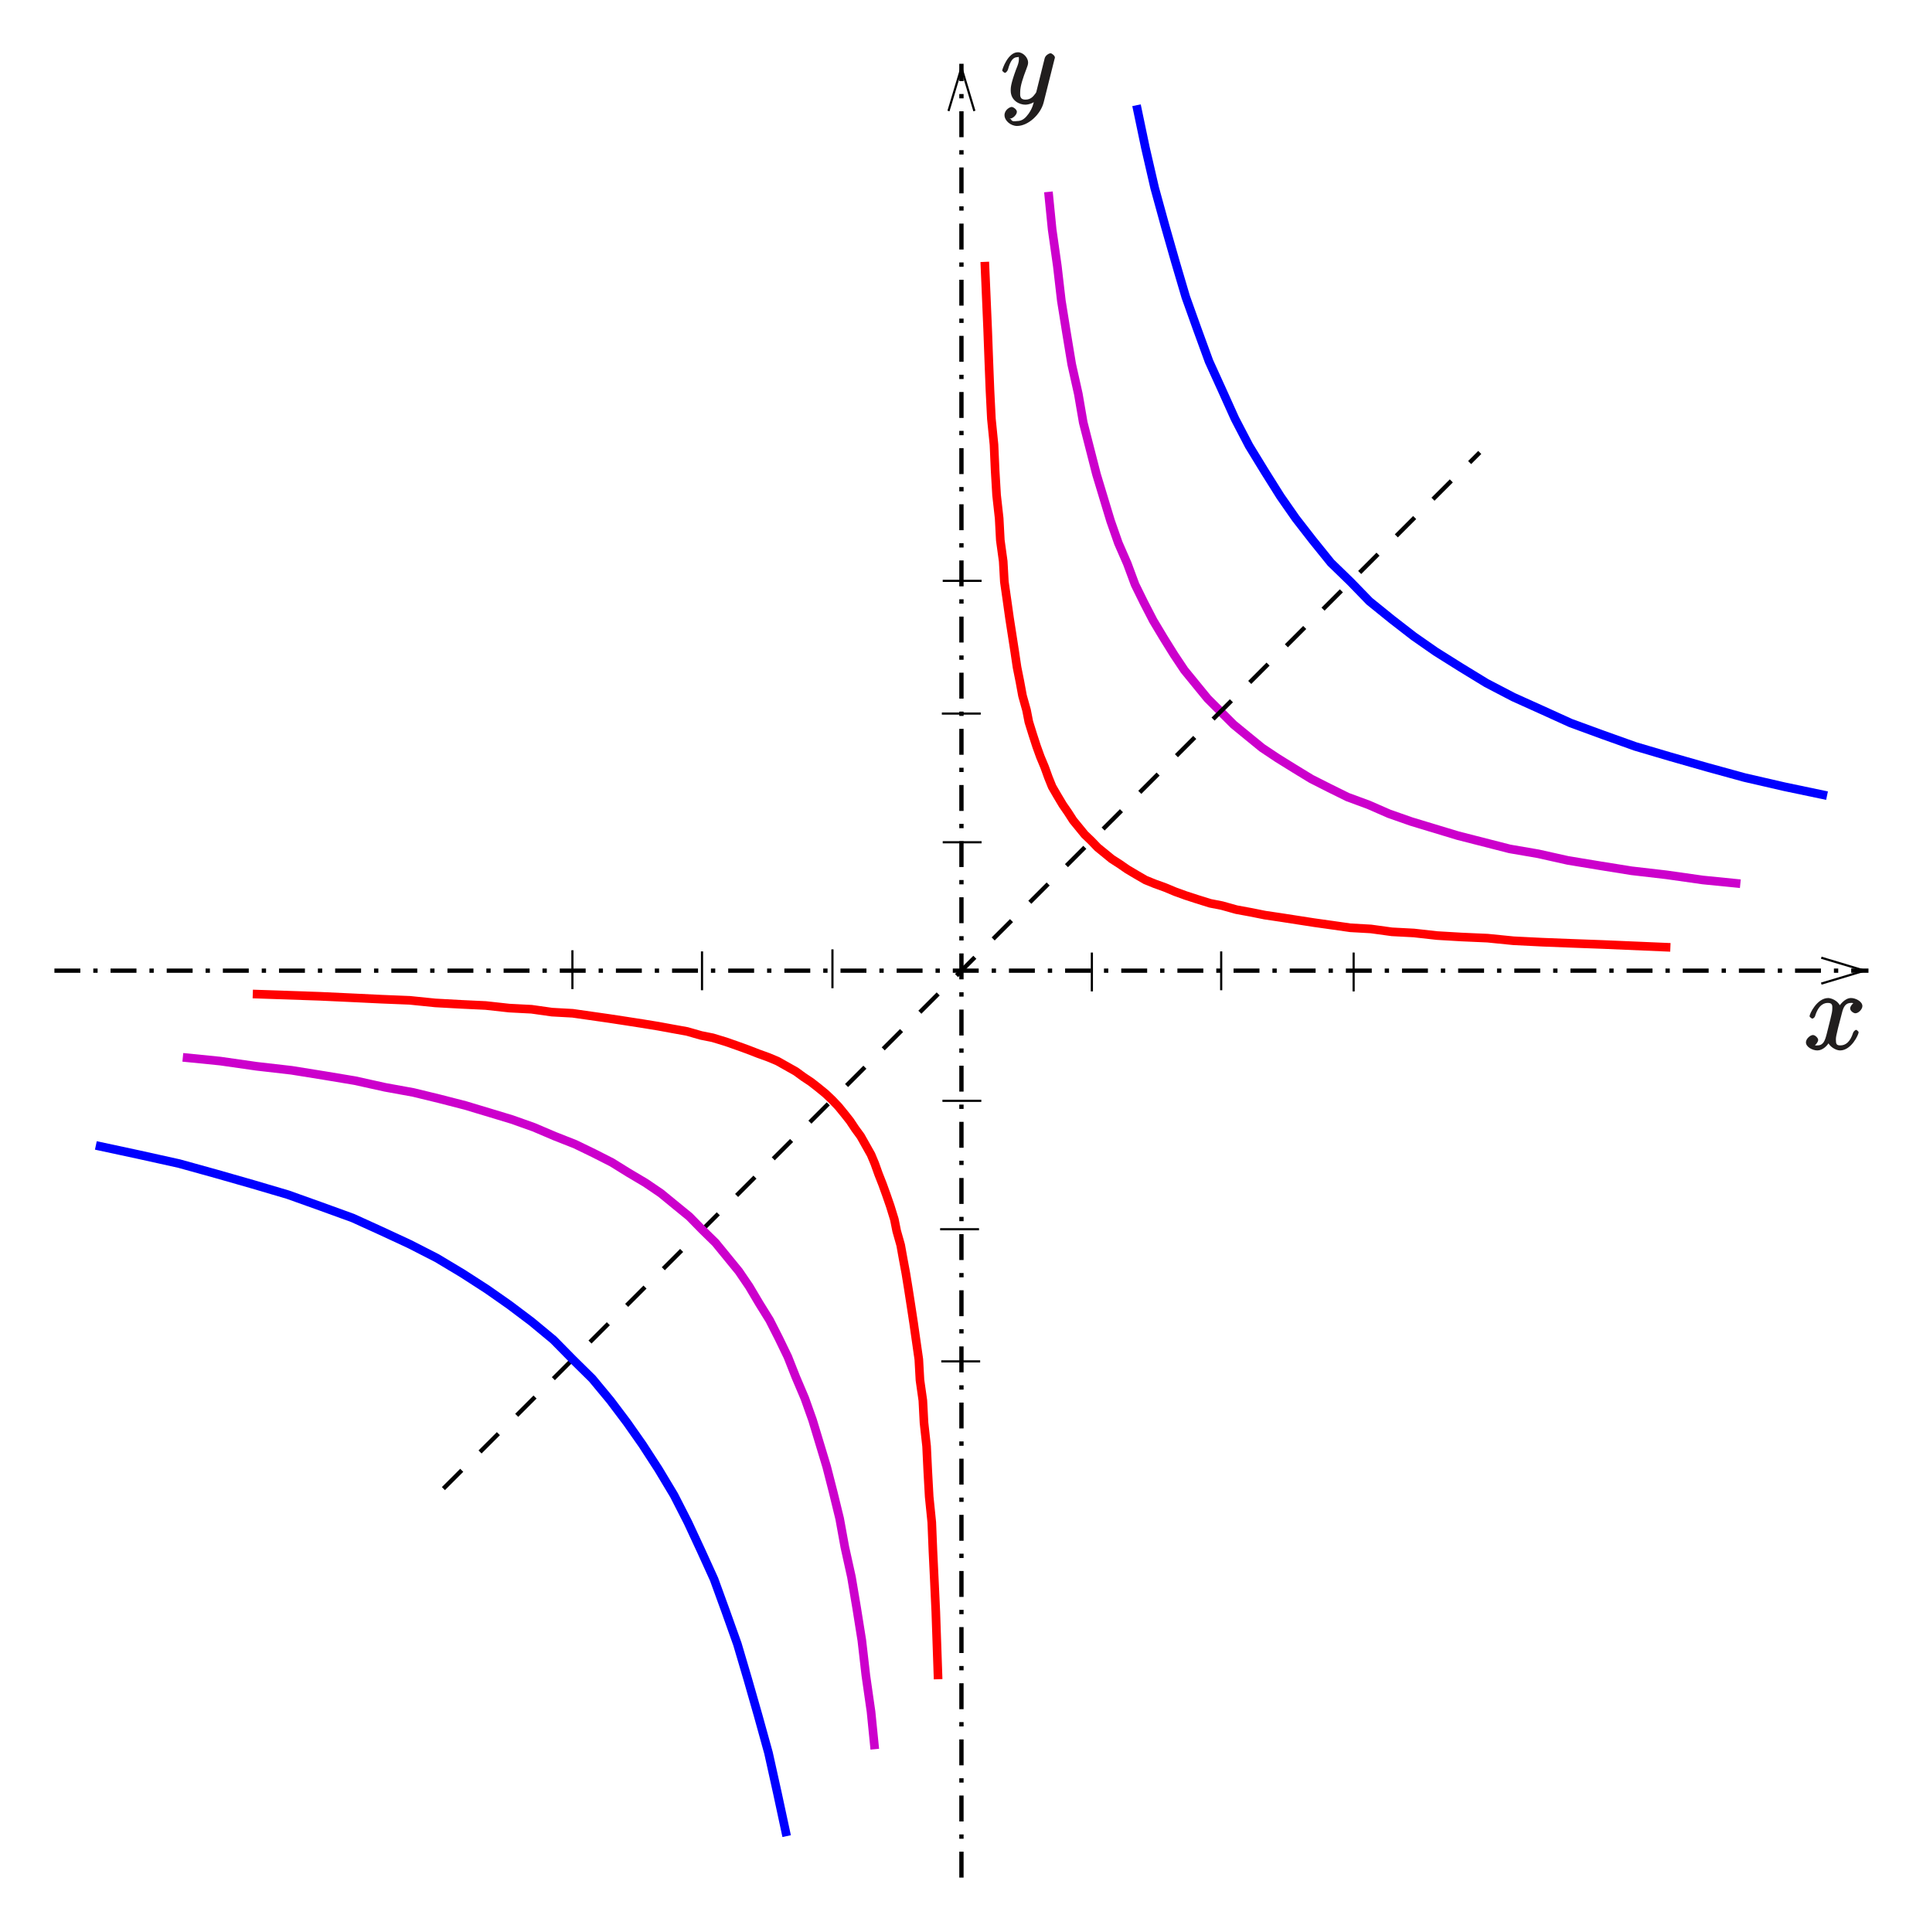
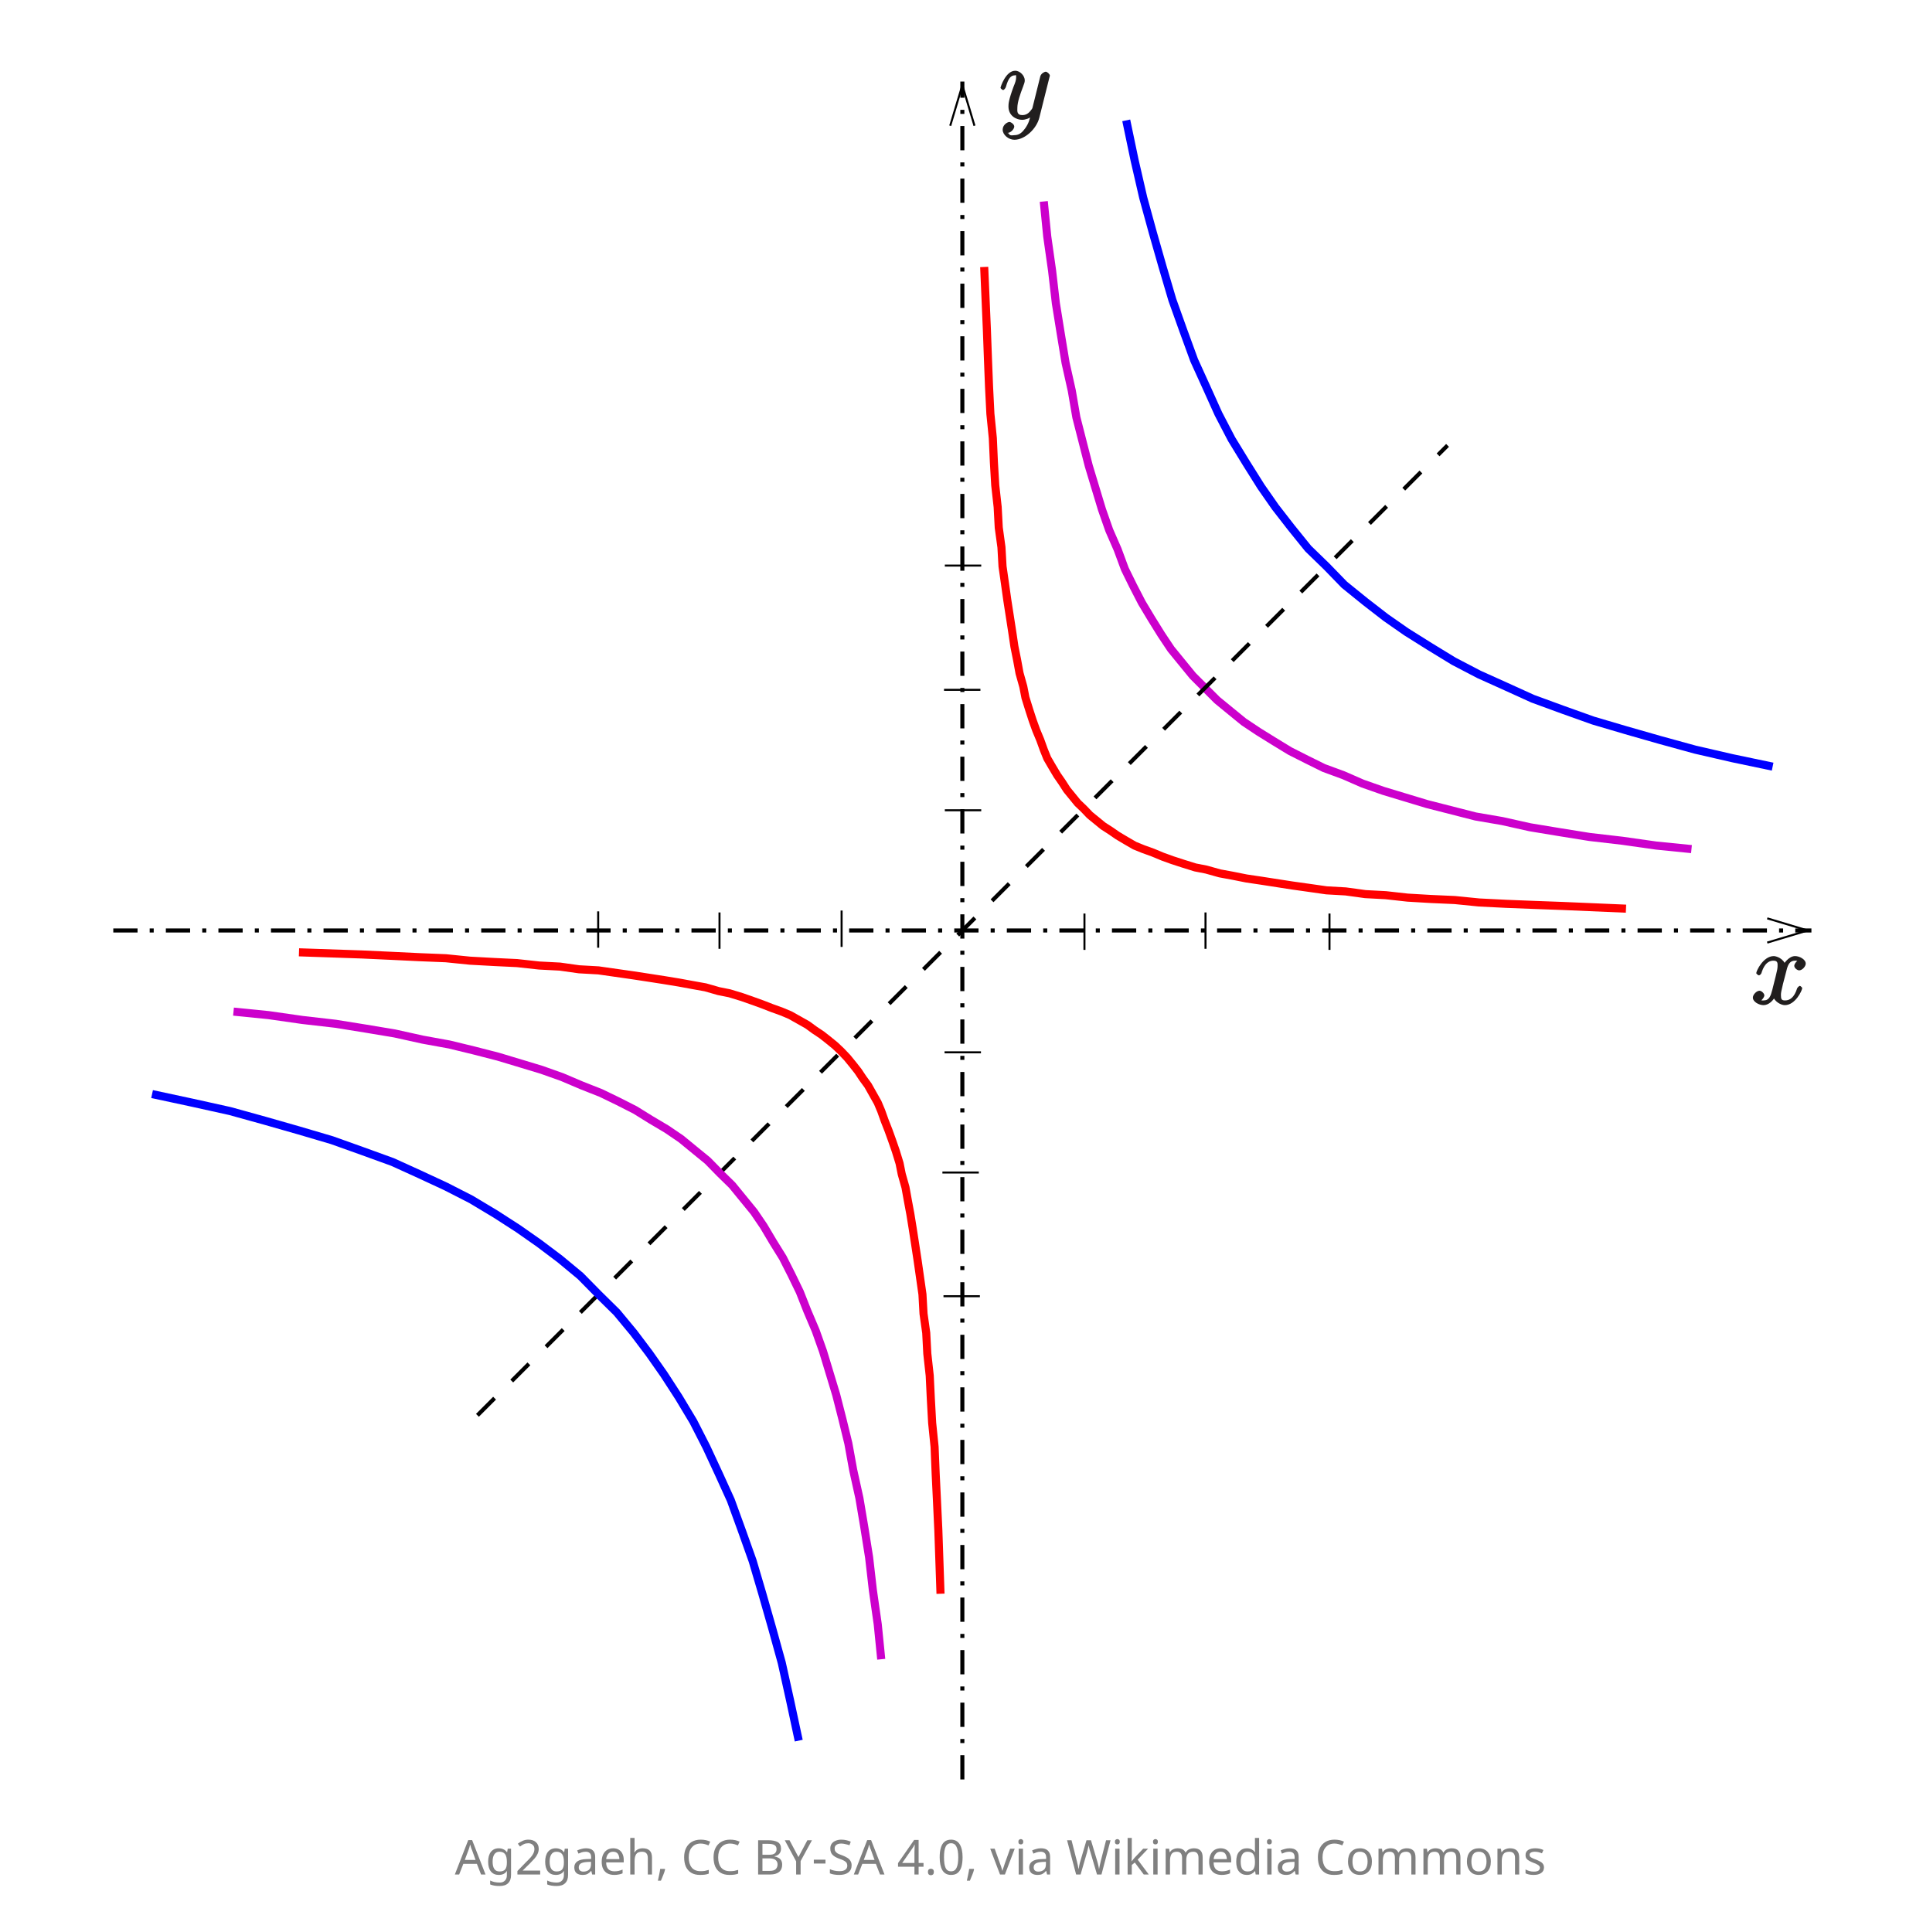
<svg xmlns="http://www.w3.org/2000/svg" xmlns:xlink="http://www.w3.org/1999/xlink" width="260.794" height="262.069" viewBox="0 0 208.635 209.655" version="1.1" id="svg3055">
  <defs id="defs3057">
    <g id="g3059">
      <symbol overflow="visible" id="glyph0-0" style="overflow:visible">
        <path style="stroke:none" d="" id="path3062" />
      </symbol>
      <symbol overflow="visible" id="glyph0-1" style="overflow:visible">
        <path style="stroke:none" d="M 5.672,-5.172 C 5.281,-5.109 4.969,-4.656 4.969,-4.438 c 0,0.297 0.391,0.531 0.562,0.531 0.359,0 0.766,-0.453 0.766,-0.781 0,-0.5 -0.734,-0.875 -1.234,-0.875 -0.719,0 -1.297,0.859 -1.406,1.078 L 3.984,-4.469 C 3.703,-5.359 2.812,-5.562 2.594,-5.562 c -1.219,0 -2.031,1.719 -2.031,1.984 0,0.047 0.219,0.25 0.297,0.25 0.094,0 0.234,-0.109 0.297,-0.25 0.406,-1.344 1.062,-1.453 1.406,-1.453 0.531,0 0.469,0.359 0.469,0.641 0,0.266 -0.062,0.531 -0.203,1.109 l -0.406,1.625 c -0.188,0.719 -0.359,1.234 -1,1.234 -0.062,0 -0.25,0.047 -0.5,-0.109 l -0.109,0.25 C 1.25,-0.359 1.5,-0.859 1.5,-1 c 0,-0.25 -0.344,-0.547 -0.562,-0.547 -0.297,0 -0.766,0.406 -0.766,0.797 0,0.5 0.719,0.875 1.234,0.875 0.578,0 1.094,-0.5 1.344,-0.984 L 2.469,-0.969 C 2.672,-0.266 3.438,0.125 3.875,0.125 c 1.219,0 2.016,-1.719 2.016,-1.984 0,-0.047 -0.203,-0.25 -0.266,-0.25 -0.109,0 -0.297,0.203 -0.328,0.297 -0.328,1.047 -0.844,1.391 -1.391,1.391 -0.422,0 -0.484,-0.156 -0.484,-0.641 0,-0.266 0.047,-0.453 0.234,-1.25 l 0.422,-1.625 C 4.25,-4.656 4.5,-5.031 5.062,-5.031 c 0.016,0 0.234,-0.031 0.484,0.125 z m 0,0" id="path3065" />
      </symbol>
      <symbol overflow="visible" id="glyph0-2" style="overflow:visible">
-         <path style="stroke:none" d="m 3.031,1.094 c -0.328,0.453 -0.672,0.812 -1.266,0.812 -0.141,0 -0.562,0.125 -0.656,-0.203 -0.203,-0.062 -0.141,-0.062 -0.125,-0.062 C 1.344,1.641 1.75,1.188 1.75,0.906 1.75,0.641 1.359,0.375 1.188,0.375 c -0.203,0 -0.781,0.312 -0.781,0.891 0,0.609 0.688,1.172 1.359,1.172 1.203,0 2.562,-1.25 2.891,-2.562 L 5.828,-4.797 C 5.844,-4.859 5.875,-4.922 5.875,-5 c 0,-0.172 -0.312,-0.453 -0.484,-0.453 -0.109,0 -0.531,0.188 -0.625,0.547 l -0.875,3.516 C 3.828,-1.172 3.875,-1.25 3.781,-1.109 c -0.25,0.328 -0.516,0.688 -1.094,0.688 -0.672,0 -0.578,-0.5 -0.578,-0.828 0,-0.672 0.328,-1.594 0.656,-2.453 0.125,-0.344 0.203,-0.516 0.203,-0.75 0,-0.5 -0.516,-1.109 -1.109,-1.109 -1.094,0 -1.703,1.875 -1.703,1.984 0,0.047 0.219,0.25 0.297,0.25 0.109,0 0.281,-0.203 0.328,-0.359 0.281,-1.016 0.578,-1.344 1.047,-1.344 0.109,0 0.141,-0.141 0.141,0.25 0,0.312 -0.125,0.641 -0.312,1.094 -0.578,1.578 -0.578,1.984 -0.578,2.266 0,1.141 0.984,1.547 1.578,1.547 0.344,0 0.875,-0.156 1.188,-0.469 L 3.688,-0.531 C 3.516,0.125 3.438,0.5 3.031,1.094 z m 0,0" id="path3068" />
+         <path style="stroke:none" d="m 3.031,1.094 c -0.328,0.453 -0.672,0.812 -1.266,0.812 -0.141,0 -0.562,0.125 -0.656,-0.203 -0.203,-0.062 -0.141,-0.062 -0.125,-0.062 C 1.344,1.641 1.75,1.188 1.75,0.906 1.75,0.641 1.359,0.375 1.188,0.375 c -0.203,0 -0.781,0.312 -0.781,0.891 0,0.609 0.688,1.172 1.359,1.172 1.203,0 2.562,-1.25 2.891,-2.562 L 5.828,-4.797 C 5.844,-4.859 5.875,-4.922 5.875,-5 c 0,-0.172 -0.312,-0.453 -0.484,-0.453 -0.109,0 -0.531,0.188 -0.625,0.547 l -0.875,3.516 C 3.828,-1.172 3.875,-1.25 3.781,-1.109 c -0.25,0.328 -0.516,0.688 -1.094,0.688 -0.672,0 -0.578,-0.5 -0.578,-0.828 0,-0.672 0.328,-1.594 0.656,-2.453 0.125,-0.344 0.203,-0.516 0.203,-0.75 0,-0.5 -0.516,-1.109 -1.109,-1.109 -1.094,0 -1.703,1.875 -1.703,1.984 0,0.047 0.219,0.25 0.297,0.25 0.109,0 0.281,-0.203 0.328,-0.359 0.281,-1.016 0.578,-1.344 1.047,-1.344 0.109,0 0.141,-0.141 0.141,0.25 0,0.312 -0.125,0.641 -0.312,1.094 -0.578,1.578 -0.578,1.984 -0.578,2.266 0,1.141 0.984,1.547 1.578,1.547 0.344,0 0.875,-0.156 1.188,-0.469 L 3.688,-0.531 C 3.516,0.125 3.438,0.5 3.031,1.094 Z m 0,0" id="path3068" />
      </symbol>
    </g>
    <clipPath id="clip1">
-       <path d="m 193,190 199,0 0,1 -199,0 z m 0,0" id="path3071" />
+       <path d="m 193,190 h 199 v 1 H 193 Z m 0,0" id="path3071" />
    </clipPath>
    <clipPath id="clip2">
-       <path d="m 193.441,91.02 0,198.402 198.398,0 0,-198.402 z m 192.383,100.687 5.59,0 0,-2.812 -5.59,0 4.684,1.406 z m 0,0" id="path3074" />
+       <path d="M 193.441,91.02 V 289.422 H 391.84 V 91.02 Z M 385.824,191.707 h 5.59 v -2.812 h -5.59 l 4.684,1.406 z m 0,0" id="path3074" />
    </clipPath>
    <clipPath id="clip3">
-       <path d="m 382,185 9.84,0 0,11 L 382,196 z m 0,0" id="path3077" />
+       <path d="m 382,185 h 9.84 v 11 H 382 Z m 0,0" id="path3077" />
    </clipPath>
    <clipPath id="clip4">
-       <path d="m 292,91 1,0 0,198 -1,0 z m 0,0" id="path3080" />
+       <path d="m 292,91 h 1 v 198 h -1 z m 0,0" id="path3080" />
    </clipPath>
    <clipPath id="clip5">
-       <path d="m 193.441,91.02 0,198.402 198.398,0 0,-198.402 z m 100.496,5.992 0,-5.594 -2.812,0 0,5.594 1.406,-4.688 z m 0,0" id="path3083" />
+       <path d="M 193.441,91.02 V 289.422 H 391.84 V 91.02 Z m 100.496,5.992 v -5.594 h -2.812 v 5.594 l 1.406,-4.688 z m 0,0" id="path3083" />
    </clipPath>
    <clipPath id="clip6">
-       <path d="m 287,91.02 11,0 0,9.98 -11,0 z m 0,0" id="path3086" />
+       <path d="m 287,91.02 h 11 V 101 h -11 z m 0,0" id="path3086" />
    </clipPath>
  </defs>
-   <g id="surface1" transform="translate(-188.2136,-84.96721)">
+   <g id="surface1" transform="matrix(0.9360942,0,0,0.9360942,-169.4198,-77.16708)">
    <g clip-path="url(#clip1)" clip-rule="nonzero" id="g3089">
      <g clip-path="url(#clip2)" clip-rule="evenodd" id="g3091">
-         <path style="fill:none;stroke:#000000;stroke-width:4.686;stroke-linecap:butt;stroke-linejoin:round;stroke-miterlimit:10;stroke-opacity:1;stroke-dasharray:28.119, 14.059, 4.686, 14.059" d="m 1941.172,6516.992 1968.281,0" transform="matrix(0.1,0,0,-0.1,0,842)" id="path3093" />
+         <path style="fill:none;stroke:#000000;stroke-width:4.686;stroke-linecap:butt;stroke-linejoin:round;stroke-miterlimit:10;stroke-dasharray:28.119, 14.059, 4.686, 14.059;stroke-opacity:1" d="M 1941.172,6516.992 H 3909.453" transform="matrix(0.1,0,0,-0.1,0,842)" id="path3093" />
      </g>
    </g>
    <g clip-path="url(#clip3)" clip-rule="nonzero" id="g3095">
      <path style="fill:none;stroke:#000000;stroke-width:2.343;stroke-linecap:butt;stroke-linejoin:miter;stroke-miterlimit:10;stroke-opacity:1" d="m 3858.242,6502.93 46.836,14.062 -46.836,14.062" transform="matrix(0.1,0,0,-0.1,0,842)" id="path3097" />
    </g>
    <g clip-path="url(#clip4)" clip-rule="nonzero" id="g3099">
      <g clip-path="url(#clip5)" clip-rule="evenodd" id="g3101">
-         <path style="fill:none;stroke:#000000;stroke-width:4.686;stroke-linecap:butt;stroke-linejoin:round;stroke-miterlimit:10;stroke-opacity:1;stroke-dasharray:28.119, 14.059, 4.686, 14.059" d="m 2925.312,5532.812 0,1968.32" transform="matrix(0.1,0,0,-0.1,0,842)" id="path3103" />
+         <path style="fill:none;stroke:#000000;stroke-width:4.686;stroke-linecap:butt;stroke-linejoin:round;stroke-miterlimit:10;stroke-dasharray:28.119, 14.059, 4.686, 14.059;stroke-opacity:1" d="M 2925.312,5532.812 V 7501.133" transform="matrix(0.1,0,0,-0.1,0,842)" id="path3103" />
      </g>
    </g>
    <g clip-path="url(#clip6)" clip-rule="nonzero" id="g3105">
      <path style="fill:none;stroke:#000000;stroke-width:2.343;stroke-linecap:butt;stroke-linejoin:miter;stroke-miterlimit:10;stroke-opacity:1" d="m 2939.375,7449.883 -14.062,46.875 -14.062,-46.875" transform="matrix(0.1,0,0,-0.1,0,842)" id="path3107" />
    </g>
    <path style="fill:none;stroke:#cc00cc;stroke-width:9.373;stroke-linecap:butt;stroke-linejoin:round;stroke-miterlimit:10;stroke-opacity:1" d="m 3770.43,6611.328 -40.625,4.062 -39.648,5.625 -37.812,4.375 -35,5.625 -34.062,5.625 -32.188,7.188 -30.898,5.312 -56.25,14.375 -26.875,8.125 -23.75,7.188 -24.062,8.438 -22.148,9.688 -22.812,8.399 -19.688,9.726 -19.688,9.961 -18.438,11.25 -18.125,11.25 -16.875,11.25 -15.312,12.5 -15.625,12.812 -28.125,28.125 -12.774,15.625 -12.5,15.312 -11.25,16.875 -11.25,18.086 -11.25,18.75 -10,19.375 -9.688,19.688 -8.438,22.812 -9.688,22.188 -8.438,24.062 -7.188,23.75 -8.125,26.875 -7.188,28.086 -7.188,28.125 -5.312,30.938 -7.188,32.188 -5.625,34.062 -5.625,34.961 -4.375,37.812 -5.625,39.688 -4.023,40.625" transform="matrix(0.1,0,0,-0.1,0,842)" id="path3109" />
-     <path style="fill:none;stroke:#000000;stroke-width:4.686;stroke-linecap:butt;stroke-linejoin:round;stroke-miterlimit:10;stroke-opacity:1;stroke-dasharray:28.119" d="m 2363.242,5954.922 1124.453,1124.414" transform="matrix(0.1,0,0,-0.1,0,842)" id="path3111" />
-     <path style="fill:none;stroke:#000000;stroke-width:2.343;stroke-linecap:butt;stroke-linejoin:miter;stroke-miterlimit:10;stroke-opacity:1" d="m 3350.859,6536.641 0,-42.148" transform="matrix(0.1,0,0,-0.1,0,842)" id="path3113" />
-     <path style="fill:none;stroke:#000000;stroke-width:2.343;stroke-linecap:butt;stroke-linejoin:miter;stroke-miterlimit:10;stroke-opacity:1" d="m 2946.25,6795.977 -42.188,0" transform="matrix(0.1,0,0,-0.1,0,842)" id="path3115" />
-     <path style="fill:none;stroke:#000000;stroke-width:2.343;stroke-linecap:butt;stroke-linejoin:miter;stroke-miterlimit:10;stroke-opacity:1" d="m 2947.188,6656.328 -42.188,0" transform="matrix(0.1,0,0,-0.1,0,842)" id="path3117" />
-     <path style="fill:none;stroke:#000000;stroke-width:2.343;stroke-linecap:butt;stroke-linejoin:miter;stroke-miterlimit:10;stroke-opacity:1" d="M 2947.188,6940 2905,6940" transform="matrix(0.1,0,0,-0.1,0,842)" id="path3119" />
-     <path style="fill:none;stroke:#000000;stroke-width:2.343;stroke-linecap:butt;stroke-linejoin:miter;stroke-miterlimit:10;stroke-opacity:1" d="m 3207.148,6537.891 0,-42.148" transform="matrix(0.1,0,0,-0.1,0,842)" id="path3121" />
-     <path style="fill:none;stroke:#000000;stroke-width:2.343;stroke-linecap:butt;stroke-linejoin:miter;stroke-miterlimit:10;stroke-opacity:1" d="m 3066.836,6536.641 0,-42.148" transform="matrix(0.1,0,0,-0.1,0,842)" id="path3123" />
-     <path style="fill:none;stroke:#000000;stroke-width:2.343;stroke-linecap:butt;stroke-linejoin:miter;stroke-miterlimit:10;stroke-opacity:1" d="m 2946.875,6375.742 -42.188,0" transform="matrix(0.1,0,0,-0.1,0,842)" id="path3125" />
-     <path style="fill:none;stroke:#000000;stroke-width:2.343;stroke-linecap:butt;stroke-linejoin:miter;stroke-miterlimit:10;stroke-opacity:1" d="m 2944.375,6236.406 -42.188,0" transform="matrix(0.1,0,0,-0.1,0,842)" id="path3127" />
-     <path style="fill:none;stroke:#000000;stroke-width:2.343;stroke-linecap:butt;stroke-linejoin:miter;stroke-miterlimit:10;stroke-opacity:1" d="m 2945.625,6093.008 -42.188,0" transform="matrix(0.1,0,0,-0.1,0,842)" id="path3129" />
-     <path style="fill:none;stroke:#000000;stroke-width:2.343;stroke-linecap:butt;stroke-linejoin:miter;stroke-miterlimit:10;stroke-opacity:1" d="m 2785.352,6540.117 0,-42.188" transform="matrix(0.1,0,0,-0.1,0,842)" id="path3131" />
-     <path style="fill:none;stroke:#000000;stroke-width:2.343;stroke-linecap:butt;stroke-linejoin:miter;stroke-miterlimit:10;stroke-opacity:1" d="m 2643.828,6537.891 0,-42.148" transform="matrix(0.1,0,0,-0.1,0,842)" id="path3133" />
-     <path style="fill:none;stroke:#000000;stroke-width:2.343;stroke-linecap:butt;stroke-linejoin:miter;stroke-miterlimit:10;stroke-opacity:1" d="m 2503.203,6539.141 0,-42.148" transform="matrix(0.1,0,0,-0.1,0,842)" id="path3135" />
+     <path style="fill:none;stroke:#000000;stroke-width:4.686;stroke-linecap:butt;stroke-linejoin:round;stroke-miterlimit:10;stroke-dasharray:28.119;stroke-opacity:1" d="m 2363.242,5954.922 1124.453,1124.414" transform="matrix(0.1,0,0,-0.1,0,842)" id="path3111" />
+     <path style="fill:none;stroke:#000000;stroke-width:2.343;stroke-linecap:butt;stroke-linejoin:miter;stroke-miterlimit:10;stroke-opacity:1" d="m 3350.859,6536.641 v -42.148" transform="matrix(0.1,0,0,-0.1,0,842)" id="path3113" />
+     <path style="fill:none;stroke:#000000;stroke-width:2.343;stroke-linecap:butt;stroke-linejoin:miter;stroke-miterlimit:10;stroke-opacity:1" d="m 2946.25,6795.977 h -42.188" transform="matrix(0.1,0,0,-0.1,0,842)" id="path3115" />
+     <path style="fill:none;stroke:#000000;stroke-width:2.343;stroke-linecap:butt;stroke-linejoin:miter;stroke-miterlimit:10;stroke-opacity:1" d="M 2947.188,6656.328 H 2905" transform="matrix(0.1,0,0,-0.1,0,842)" id="path3117" />
+     <path style="fill:none;stroke:#000000;stroke-width:2.343;stroke-linecap:butt;stroke-linejoin:miter;stroke-miterlimit:10;stroke-opacity:1" d="M 2947.188,6940 H 2905" transform="matrix(0.1,0,0,-0.1,0,842)" id="path3119" />
+     <path style="fill:none;stroke:#000000;stroke-width:2.343;stroke-linecap:butt;stroke-linejoin:miter;stroke-miterlimit:10;stroke-opacity:1" d="m 3207.148,6537.891 v -42.148" transform="matrix(0.1,0,0,-0.1,0,842)" id="path3121" />
+     <path style="fill:none;stroke:#000000;stroke-width:2.343;stroke-linecap:butt;stroke-linejoin:miter;stroke-miterlimit:10;stroke-opacity:1" d="m 3066.836,6536.641 v -42.148" transform="matrix(0.1,0,0,-0.1,0,842)" id="path3123" />
+     <path style="fill:none;stroke:#000000;stroke-width:2.343;stroke-linecap:butt;stroke-linejoin:miter;stroke-miterlimit:10;stroke-opacity:1" d="m 2946.875,6375.742 h -42.188" transform="matrix(0.1,0,0,-0.1,0,842)" id="path3125" />
+     <path style="fill:none;stroke:#000000;stroke-width:2.343;stroke-linecap:butt;stroke-linejoin:miter;stroke-miterlimit:10;stroke-opacity:1" d="m 2944.375,6236.406 h -42.188" transform="matrix(0.1,0,0,-0.1,0,842)" id="path3127" />
+     <path style="fill:none;stroke:#000000;stroke-width:2.343;stroke-linecap:butt;stroke-linejoin:miter;stroke-miterlimit:10;stroke-opacity:1" d="m 2945.625,6093.008 h -42.188" transform="matrix(0.1,0,0,-0.1,0,842)" id="path3129" />
+     <path style="fill:none;stroke:#000000;stroke-width:2.343;stroke-linecap:butt;stroke-linejoin:miter;stroke-miterlimit:10;stroke-opacity:1" d="m 2785.352,6540.117 v -42.188" transform="matrix(0.1,0,0,-0.1,0,842)" id="path3131" />
+     <path style="fill:none;stroke:#000000;stroke-width:2.343;stroke-linecap:butt;stroke-linejoin:miter;stroke-miterlimit:10;stroke-opacity:1" d="m 2643.828,6537.891 v -42.148" transform="matrix(0.1,0,0,-0.1,0,842)" id="path3133" />
+     <path style="fill:none;stroke:#000000;stroke-width:2.343;stroke-linecap:butt;stroke-linejoin:miter;stroke-miterlimit:10;stroke-opacity:1" d="m 2503.203,6539.141 v -42.148" transform="matrix(0.1,0,0,-0.1,0,842)" id="path3135" />
    <path style="fill:none;stroke:#cc00cc;stroke-width:9.373;stroke-linecap:butt;stroke-linejoin:round;stroke-miterlimit:10;stroke-opacity:1" d="m 2831.289,5672.148 -4.062,40.625 -5.625,39.375 -4.375,38.125 -5.625,35.312 -5.625,33.398 -7.188,32.5 -5.625,30.938 -6.875,28.125 -7.188,28.125 -8.125,26.875 -7.188,23.711 -8.438,23.75 -9.688,22.812 -8.75,22.188 -9.688,20 -10,19.688 -11.25,18.125 -10.938,18.438 -11.25,16.523 -12.774,15.625 -12.5,15.312 -14.375,14.062 -14.062,14.375 -15.312,12.5 -15.625,12.812 -16.562,11.25 -18.438,10.938 -18.125,11.25 -19.688,10 -20,9.688 -22.188,8.75 -22.773,9.688 -23.75,8.438 -23.75,7.188 -26.875,8.086 -28.125,7.226 -28.125,6.836 -30.898,5.625 -32.5,7.188 -33.75,5.625 -35,5.625 -38.125,4.375 -39.336,5.625 -40.625,4.062" transform="matrix(0.1,0,0,-0.1,0,842)" id="path3137" />
    <path style="fill:none;stroke:#0000ff;stroke-width:9.373;stroke-linecap:butt;stroke-linejoin:round;stroke-miterlimit:10;stroke-opacity:1" d="m 2735.664,5577.812 -10,46.562 -9.688,43.711 -11.25,40.625 -11.25,39.375 -11.25,38.125 -12.461,35 -12.812,35.273 -14.062,30.938 -14.375,30.938 -15,29.375 -16.875,28.125 -17.188,26.523 -16.875,24.062 -18.125,24.062 -19.688,23.75 -21.25,20.938 -20.898,21.25 -23.75,19.688 -24.062,18.125 -24.062,16.875 -26.562,17.148 -28.125,16.875 -29.336,15 -30.938,14.375 -30.938,14.062 -35.312,12.812 -35,12.5 -38.125,11.25 -39.375,11.25 -40.586,11.25 -43.75,9.688 -46.562,10" transform="matrix(0.1,0,0,-0.1,0,842)" id="path3139" />
    <path style="fill:none;stroke:#ff0000;stroke-width:9.373;stroke-linecap:butt;stroke-linejoin:round;stroke-miterlimit:10;stroke-opacity:1" d="m 2900,5748.086 -2.5,73.125 -1.562,33.711 -1.562,32.5 -1.25,30.938 -2.812,27.812 -1.562,28.438 -1.25,26.25 -2.812,25.586 -1.25,24.062 -3.125,22.188 -1.25,22.5 -5.625,39.375 -2.812,18.438 -2.812,18.125 -2.773,17.148 -2.852,15.312 -2.812,15.625 -4.336,15.312 -2.5,12.5 -4.414,14.375 -4.336,12.5 -4.062,11.25 -4.414,11.25 -4.023,11.25 -4.062,9.688 -11.25,20 -5.938,8.125 -5.625,8.438 -5.625,7.149 -6.875,8.438 -6.875,7.226 -7.188,6.836 -8.438,6.875 -7.188,5.625 -8.438,5.625 -8.125,5.938 -20,11.25 -9.688,4.062 -11.25,4.062 -11.25,4.375 -11.25,4.062 -12.461,4.375 -14.375,4.375 -12.5,2.5 -15.312,4.375 -15.625,2.812 -15.312,2.812 -17.188,2.812 -18.125,2.812 -18.438,2.812 -39.375,5.625 -22.461,1.25 -22.188,3.125 -24.062,1.25 -25.625,2.812 -26.25,1.25 -28.438,1.562 -27.773,2.812 -30.938,1.25 -32.5,1.562 -33.75,1.562 -73.125,2.5" transform="matrix(0.1,0,0,-0.1,0,842)" id="path3141" />
    <path style="fill:none;stroke:#ff0000;stroke-width:9.373;stroke-linecap:butt;stroke-linejoin:round;stroke-miterlimit:10;stroke-opacity:1" d="m 3694.531,6542.266 -73.125,3.125 -34.062,1.25 -31.875,1.25 -31.211,1.562 -28.125,2.812 -28.125,1.25 -26.562,1.562 -25.312,2.812 -23.75,1.25 -22.773,3.125 -22.188,1.25 -19.688,2.812 -20,2.812 -36.25,5.625 -16.875,2.5 -15.625,3.125 -15.312,2.812 -15.625,4.375 -12.812,2.5 -14.024,4.375 -12.5,4.062 -11.25,4.062 -11.25,4.688 -11.25,4.062 -10,4.062 -9.688,5.625 -10,5.938 -8.125,5.625 -8.75,5.625 -6.875,5.625 -8.438,6.875 -6.875,7.188 -7.188,6.875 -6.875,8.438 -5.625,6.875 -5.625,8.75 -5.625,8.125 -5.938,9.961 -5.625,9.688 -4.023,10 -4.062,11.25 -4.688,11.25 -4.062,11.25 -4.062,12.5 -4.375,14.062 -2.5,12.812 -4.375,15.625 -2.812,15.312 -3.125,15.625 -2.5,16.875 -2.812,18.125 -2.812,18.086 -2.812,20 -2.812,19.688 -1.25,22.188 -3.125,22.812 -1.25,23.75 -2.812,25.312 -1.562,26.562 -1.25,28.086 -2.812,28.125 -1.562,31.25 -1.25,31.875 -1.25,34.062 -1.562,36.562 -1.562,36.523" transform="matrix(0.1,0,0,-0.1,0,842)" id="path3143" />
    <path style="fill:none;stroke:#0000ff;stroke-width:9.373;stroke-linecap:butt;stroke-linejoin:round;stroke-miterlimit:10;stroke-opacity:1" d="m 3864.492,6706.914 -46.25,9.688 -43.438,10 -40.938,11.25 -39.336,11.25 -38.125,11.25 -35,12.5 -35,12.812 -30.938,14.062 -31.211,14.062 -29.375,15.312 -28.125,17.188 -26.875,16.875 -23.75,16.562 -23.75,18.398 -24.336,19.688 -20.625,21.25 -21.25,20.625 -19.688,24.375 -18.438,23.75 -16.562,23.75 -16.875,26.875 -17.188,28.086 -15.312,29.375 -14.062,31.25 -14.062,30.938 -12.774,35 -12.5,34.961 -11.25,38.125 -11.25,39.375 -11.25,40.938 -10,43.398 -9.688,46.25" transform="matrix(0.1,0,0,-0.1,0,842)" id="path3145" />
    <g style="fill:#211e1e;fill-opacity:1" id="g3147">
      <use xlink:href="#glyph0-1" x="383.989" y="198.832" id="use3149" width="595" height="842" />
    </g>
    <g style="fill:#211e1e;fill-opacity:1" id="g3151">
      <use xlink:href="#glyph0-2" x="296.797" y="96.199" id="use3153" width="595" height="842" />
    </g>
  </g>
+   <text xml:space="preserve" style="line-height:0%;fill:#000000;stroke-width:0.435" x="49.35" y="203.412" id="text1">
+     <tspan id="tspan1" style="font-style:normal;font-variant:normal;font-weight:normal;font-stretch:normal;font-size:5.214px;line-height:1.25;font-family:'Fira Sans';-inkscape-font-specification:'Fira Sans, Normal';font-variant-ligatures:normal;font-variant-caps:normal;font-variant-numeric:normal;font-variant-east-asian:normal;fill:#808080;stroke-width:0.435" x="49.35" y="203.412">Ag2gaeh, CC BY-SA 4.0, via Wikimedia Commons</tspan>
+   </text>
</svg>
